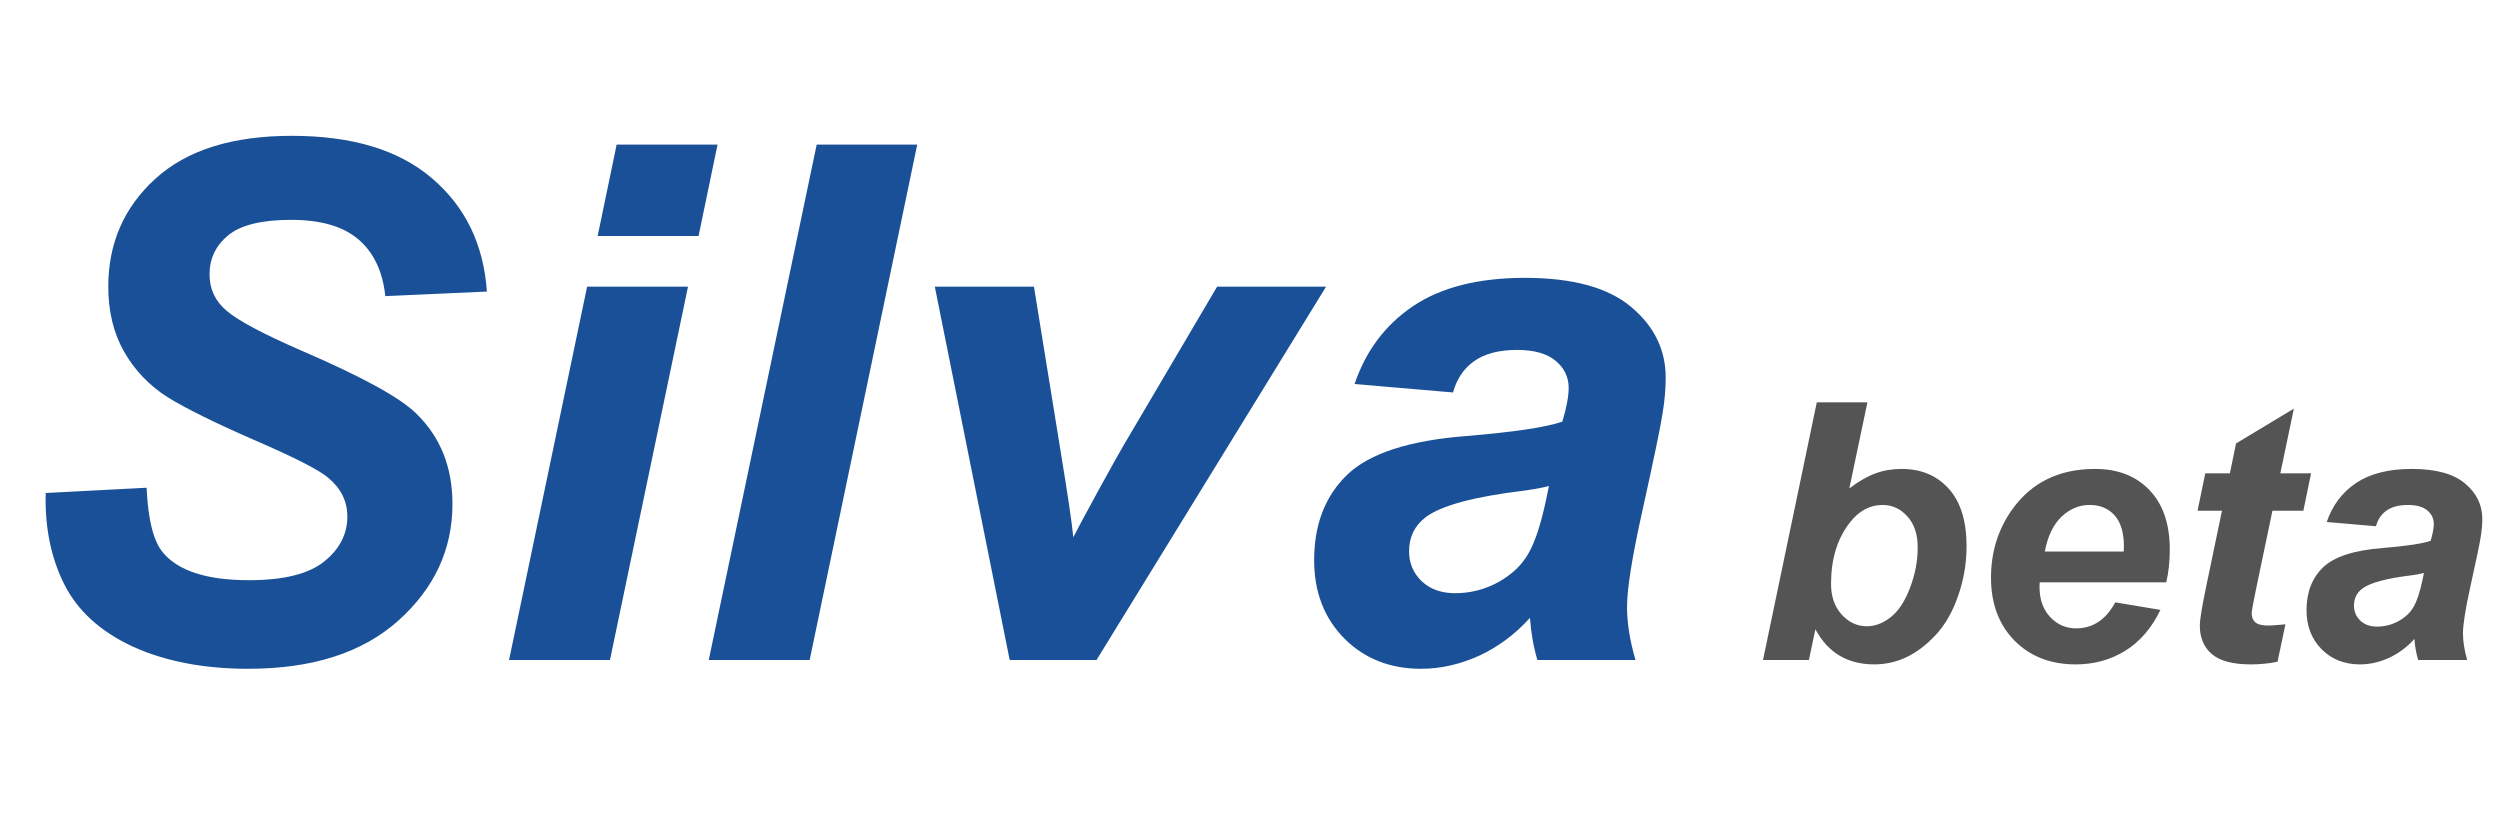
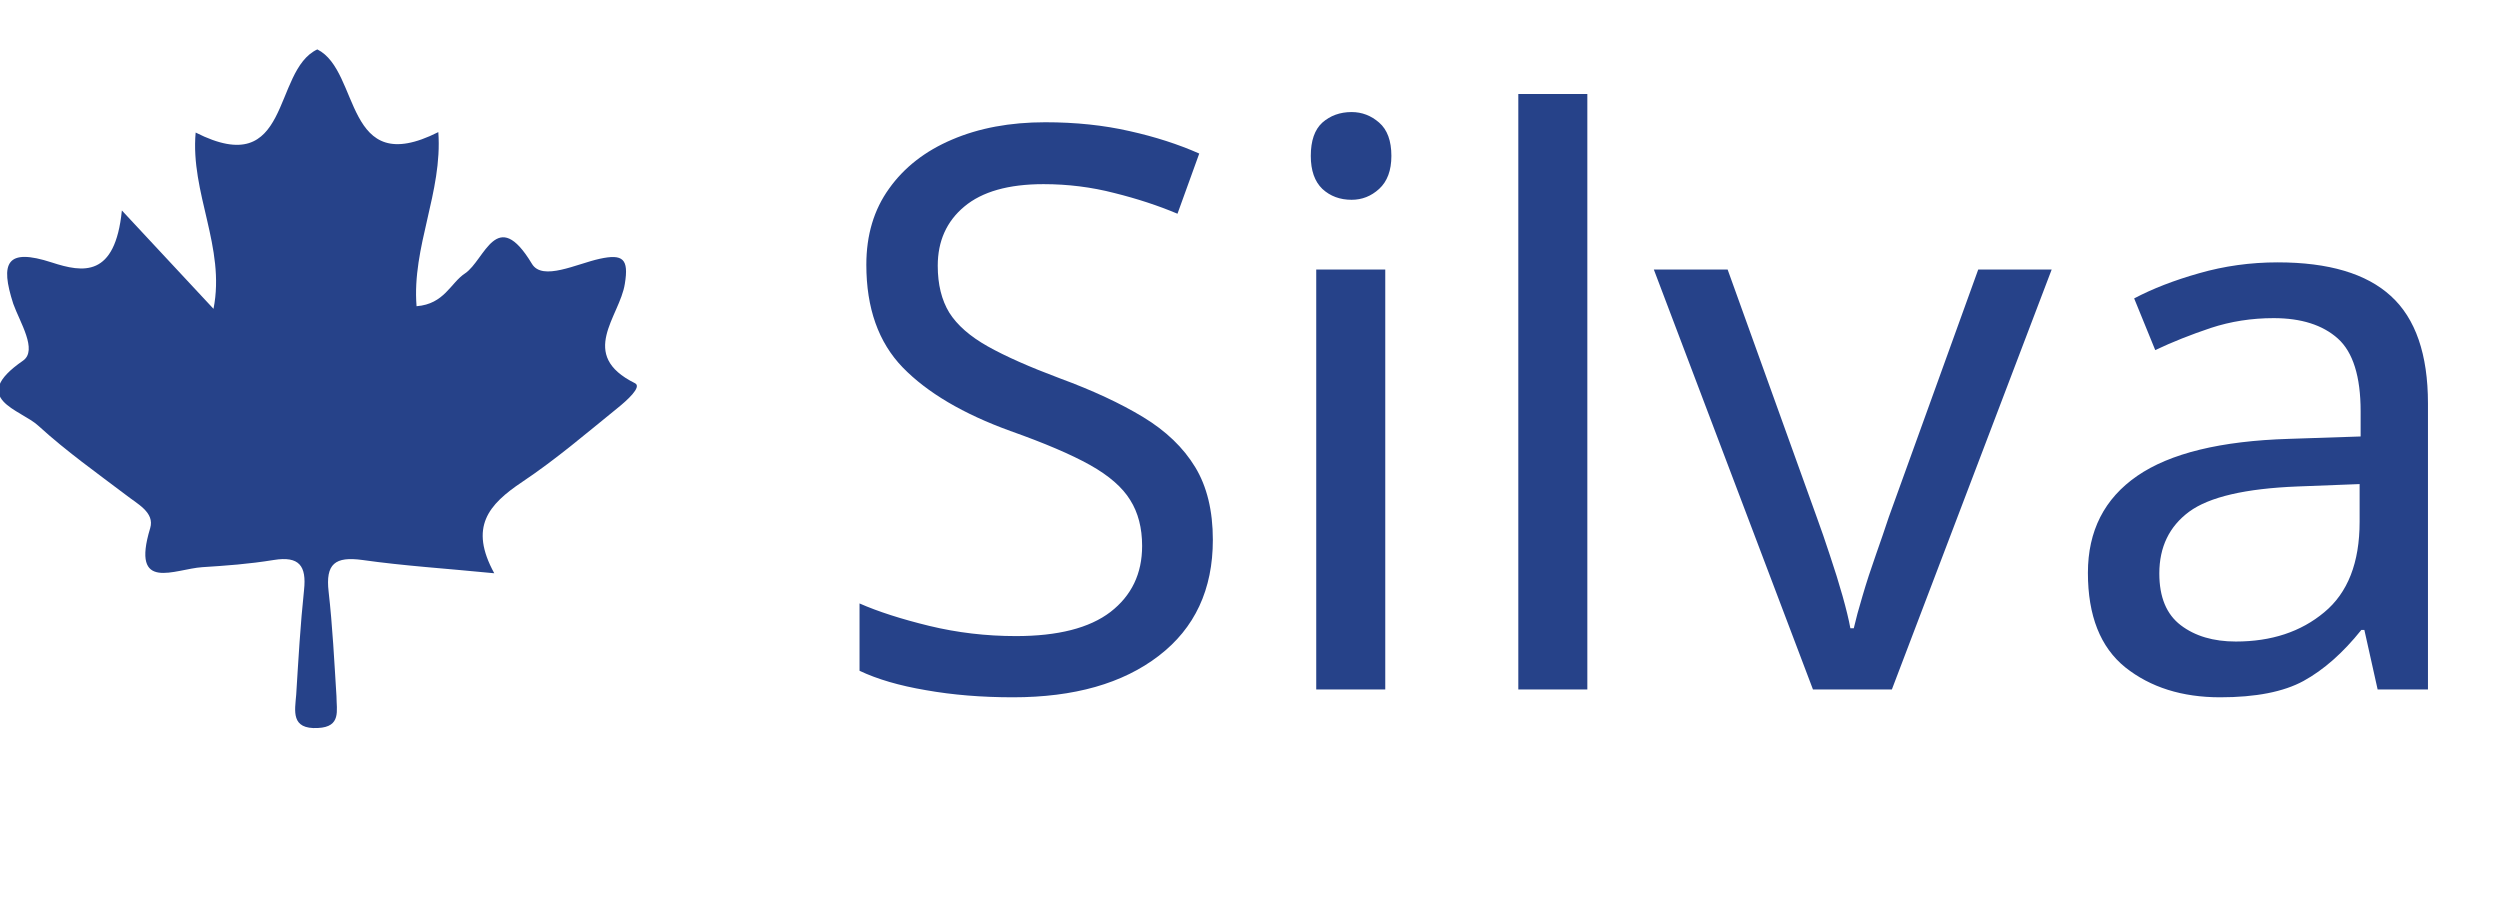
- <svg xmlns="http://www.w3.org/2000/svg" width="250" height="83" viewBox="0 0 250 83" fill="none">
-   <path d="M4.57 49.301L14.66 48.773C14.801 51.984 15.352 54.152 16.312 55.277C17.859 57.105 20.719 58.02 24.891 58.02C28.359 58.02 30.867 57.398 32.414 56.156C33.961 54.914 34.734 53.414 34.734 51.656C34.734 50.133 34.102 48.844 32.836 47.789C31.945 47.016 29.496 45.762 25.488 44.027C21.504 42.293 18.586 40.852 16.734 39.703C14.906 38.531 13.465 37.02 12.41 35.168C11.355 33.316 10.828 31.148 10.828 28.664C10.828 24.328 12.398 20.73 15.539 17.871C18.68 15.012 23.227 13.582 29.18 13.582C35.227 13.582 39.902 15 43.207 17.836C46.535 20.672 48.363 24.445 48.691 29.156L38.531 29.613C38.273 27.152 37.383 25.266 35.859 23.953C34.336 22.641 32.086 21.984 29.109 21.984C26.18 21.984 24.082 22.5 22.816 23.531C21.574 24.562 20.953 25.863 20.953 27.434C20.953 28.91 21.527 30.129 22.676 31.09C23.824 32.074 26.367 33.422 30.305 35.133C36.234 37.688 40.008 39.762 41.625 41.355C44.039 43.699 45.246 46.711 45.246 50.391C45.246 54.938 43.441 58.828 39.832 62.062C36.246 65.273 31.242 66.879 24.82 66.879C20.391 66.879 16.547 66.141 13.289 64.664C10.055 63.164 7.77 61.09 6.434 58.441C5.098 55.793 4.477 52.746 4.57 49.301ZM61.664 14.461H71.754L69.856 23.602H59.766L61.664 14.461ZM58.711 28.664H68.801L60.996 66H50.906L58.711 28.664ZM70.875 66L81.668 14.461H91.723L80.965 66H70.875ZM109.652 66H100.969L93.481 28.664H103.395L106.031 44.941C106.758 49.348 107.191 52.277 107.332 53.73C107.52 53.332 108.328 51.82 109.758 49.195C111.211 46.547 112.102 44.953 112.43 44.414L121.711 28.664H132.609L109.652 66ZM145.301 39.246L135.457 38.402C136.582 35.074 138.539 32.473 141.328 30.598C144.141 28.723 147.855 27.785 152.473 27.785C157.277 27.785 160.828 28.758 163.125 30.703C165.422 32.625 166.57 34.98 166.57 37.77C166.57 38.895 166.465 40.09 166.254 41.355C166.066 42.621 165.375 45.949 164.18 51.34C163.195 55.793 162.703 58.91 162.703 60.691C162.703 62.285 162.984 64.055 163.547 66H153.738C153.34 64.641 153.094 63.234 153 61.781C151.523 63.422 149.824 64.688 147.902 65.578C145.98 66.445 144.047 66.879 142.102 66.879C139.008 66.879 136.453 65.871 134.438 63.855C132.422 61.816 131.414 59.203 131.414 56.016C131.414 52.453 132.516 49.605 134.719 47.473C136.945 45.34 140.906 44.051 146.602 43.605C151.406 43.207 154.617 42.727 156.234 42.164C156.656 40.758 156.867 39.633 156.867 38.789C156.867 37.711 156.434 36.809 155.566 36.082C154.699 35.355 153.41 34.992 151.699 34.992C149.895 34.992 148.465 35.367 147.41 36.117C146.379 36.844 145.676 37.887 145.301 39.246ZM154.898 48.598C154.289 48.762 153.48 48.914 152.473 49.055C147.41 49.664 144.105 50.555 142.559 51.727C141.457 52.57 140.906 53.707 140.906 55.137C140.906 56.309 141.328 57.305 142.172 58.125C143.016 58.922 144.129 59.32 145.512 59.32C147.035 59.32 148.465 58.957 149.801 58.23C151.16 57.48 152.168 56.531 152.824 55.383C153.504 54.211 154.102 52.395 154.617 49.934L154.898 48.598Z" fill="#1A5098" />
-   <path d="M176.301 66L181.68 40.23H186.742L184.932 48.844C185.857 48.141 186.719 47.643 187.516 47.35C188.324 47.045 189.203 46.893 190.152 46.893C192.121 46.893 193.697 47.555 194.881 48.879C196.064 50.191 196.656 52.107 196.656 54.627C196.656 56.326 196.375 57.978 195.812 59.584C195.262 61.178 194.518 62.478 193.58 63.486C192.654 64.482 191.676 65.227 190.645 65.719C189.625 66.199 188.553 66.439 187.428 66.439C184.756 66.439 182.793 65.268 181.539 62.924L180.889 66H176.301ZM183.104 58.389C183.104 59.643 183.455 60.662 184.158 61.447C184.873 62.232 185.711 62.625 186.672 62.625C187.516 62.625 188.318 62.32 189.08 61.711C189.854 61.102 190.492 60.129 190.996 58.793C191.512 57.457 191.77 56.109 191.77 54.75C191.77 53.426 191.424 52.389 190.732 51.639C190.053 50.877 189.227 50.496 188.254 50.496C186.988 50.496 185.898 51.082 184.984 52.254C183.73 53.859 183.104 55.904 183.104 58.389ZM216.625 58.23H203.969C203.957 58.43 203.951 58.582 203.951 58.688C203.951 59.93 204.303 60.932 205.006 61.693C205.721 62.455 206.588 62.836 207.607 62.836C209.283 62.836 210.59 61.969 211.527 60.234L216.045 60.99C215.166 62.807 213.988 64.172 212.512 65.086C211.047 65.988 209.4 66.439 207.572 66.439C205.064 66.439 203.025 65.648 201.455 64.066C199.885 62.473 199.1 60.369 199.1 57.756C199.1 55.201 199.809 52.928 201.227 50.935C203.16 48.24 205.92 46.893 209.506 46.893C211.791 46.893 213.607 47.602 214.955 49.02C216.303 50.426 216.977 52.4 216.977 54.943C216.977 56.162 216.859 57.258 216.625 58.23ZM212.371 55.154C212.383 54.932 212.389 54.762 212.389 54.645C212.389 53.262 212.078 52.225 211.457 51.533C210.836 50.842 210.004 50.496 208.961 50.496C207.918 50.496 206.98 50.889 206.148 51.674C205.328 52.459 204.771 53.619 204.479 55.154H212.371ZM219.754 51.076L220.527 47.332H222.988L223.604 44.344L229.387 40.863L228.033 47.332H231.109L230.336 51.076H227.242L225.607 58.898C225.314 60.316 225.168 61.125 225.168 61.324C225.168 61.711 225.291 62.016 225.537 62.238C225.783 62.449 226.229 62.555 226.873 62.555C227.096 62.555 227.652 62.514 228.543 62.432L227.752 66.176C226.885 66.352 225.994 66.439 225.08 66.439C223.299 66.439 222.004 66.1 221.195 65.42C220.387 64.728 219.982 63.773 219.982 62.555C219.982 61.98 220.199 60.656 220.633 58.582L222.197 51.076H219.754ZM237.596 52.623L232.674 52.201C233.236 50.537 234.215 49.236 235.609 48.299C237.016 47.361 238.873 46.893 241.182 46.893C243.584 46.893 245.359 47.379 246.508 48.352C247.656 49.312 248.23 50.49 248.23 51.885C248.23 52.447 248.178 53.045 248.072 53.678C247.979 54.31 247.633 55.975 247.035 58.67C246.543 60.897 246.297 62.455 246.297 63.346C246.297 64.143 246.438 65.027 246.719 66H241.814C241.615 65.32 241.492 64.617 241.445 63.891C240.707 64.711 239.857 65.344 238.896 65.789C237.936 66.223 236.969 66.439 235.996 66.439C234.449 66.439 233.172 65.936 232.164 64.928C231.156 63.908 230.652 62.602 230.652 61.008C230.652 59.227 231.203 57.803 232.305 56.736C233.418 55.67 235.398 55.025 238.246 54.803C240.648 54.603 242.254 54.363 243.062 54.082C243.273 53.379 243.379 52.816 243.379 52.395C243.379 51.855 243.162 51.404 242.729 51.041C242.295 50.678 241.65 50.496 240.795 50.496C239.893 50.496 239.178 50.684 238.65 51.059C238.135 51.422 237.783 51.943 237.596 52.623ZM242.395 57.299C242.09 57.381 241.686 57.457 241.182 57.527C238.65 57.832 236.998 58.277 236.225 58.863C235.674 59.285 235.398 59.853 235.398 60.568C235.398 61.154 235.609 61.652 236.031 62.062C236.453 62.461 237.01 62.66 237.701 62.66C238.463 62.66 239.178 62.478 239.846 62.115C240.525 61.74 241.029 61.266 241.357 60.691C241.697 60.105 241.996 59.197 242.254 57.967L242.395 57.299Z" fill="#545454" />
+ <svg xmlns="http://www.w3.org/2000/svg" viewBox="0 0 114.87 41.73">
+   <defs>
+     <style>.cls-1{font-size:36px;font-family:TsukuARdGothic-Bold-83pv-RKSJ-H, Tsukushi A Round Gothic;}.cls-1,.cls-2{fill:#264289;}</style>
+   </defs>
+   <g id="レイヤー_2" data-name="レイヤー 2">
+     <g id="レイヤー_1-2" data-name="レイヤー 1">
+       <text class="cls-1" transform="translate(37.65 31.68)">Silva</text>
+       <path class="cls-2" d="M5.6,9.67l4.21,4.52c.56-2.83-1.07-5.32-.82-8.1,4.42,2.24,3.5-2.84,5.59-3.82,2,1,1.2,6,5.56,3.8.2,2.76-1.22,5.27-1,8,1.28-.1,1.56-1.07,2.23-1.51.91-.61,1.45-3.13,3.07-.44.48.81,2.06,0,3.12-.23s1.34,0,1.15,1.15c-.23,1.51-2.18,3.26.47,4.57.33.17-.4.81-.77,1.11C27,19.86,25.57,21.09,24,22.14s-2.45,2.08-1.29,4.2c-2.23-.22-4.16-.34-6.06-.61-1.25-.17-1.7.17-1.55,1.46.18,1.59.26,3.2.36,4.8,0,.65.23,1.41-.85,1.46-1.26.07-1.06-.79-1-1.53.1-1.6.19-3.21.36-4.81.12-1.11-.22-1.57-1.39-1.38s-2.19.26-3.28.33c-1.27.08-3.3,1.18-2.4-1.79.22-.73-.6-1.12-1.13-1.54-1.32-1-2.73-2-4-3.16-.81-.76-3.26-1.24-.71-3,.68-.48-.15-1.77-.45-2.61C0,12.07.29,11.38,2.38,12.06,3.82,12.53,5.29,12.76,5.6,9.67Z" />
+     </g>
+   </g>
</svg>
